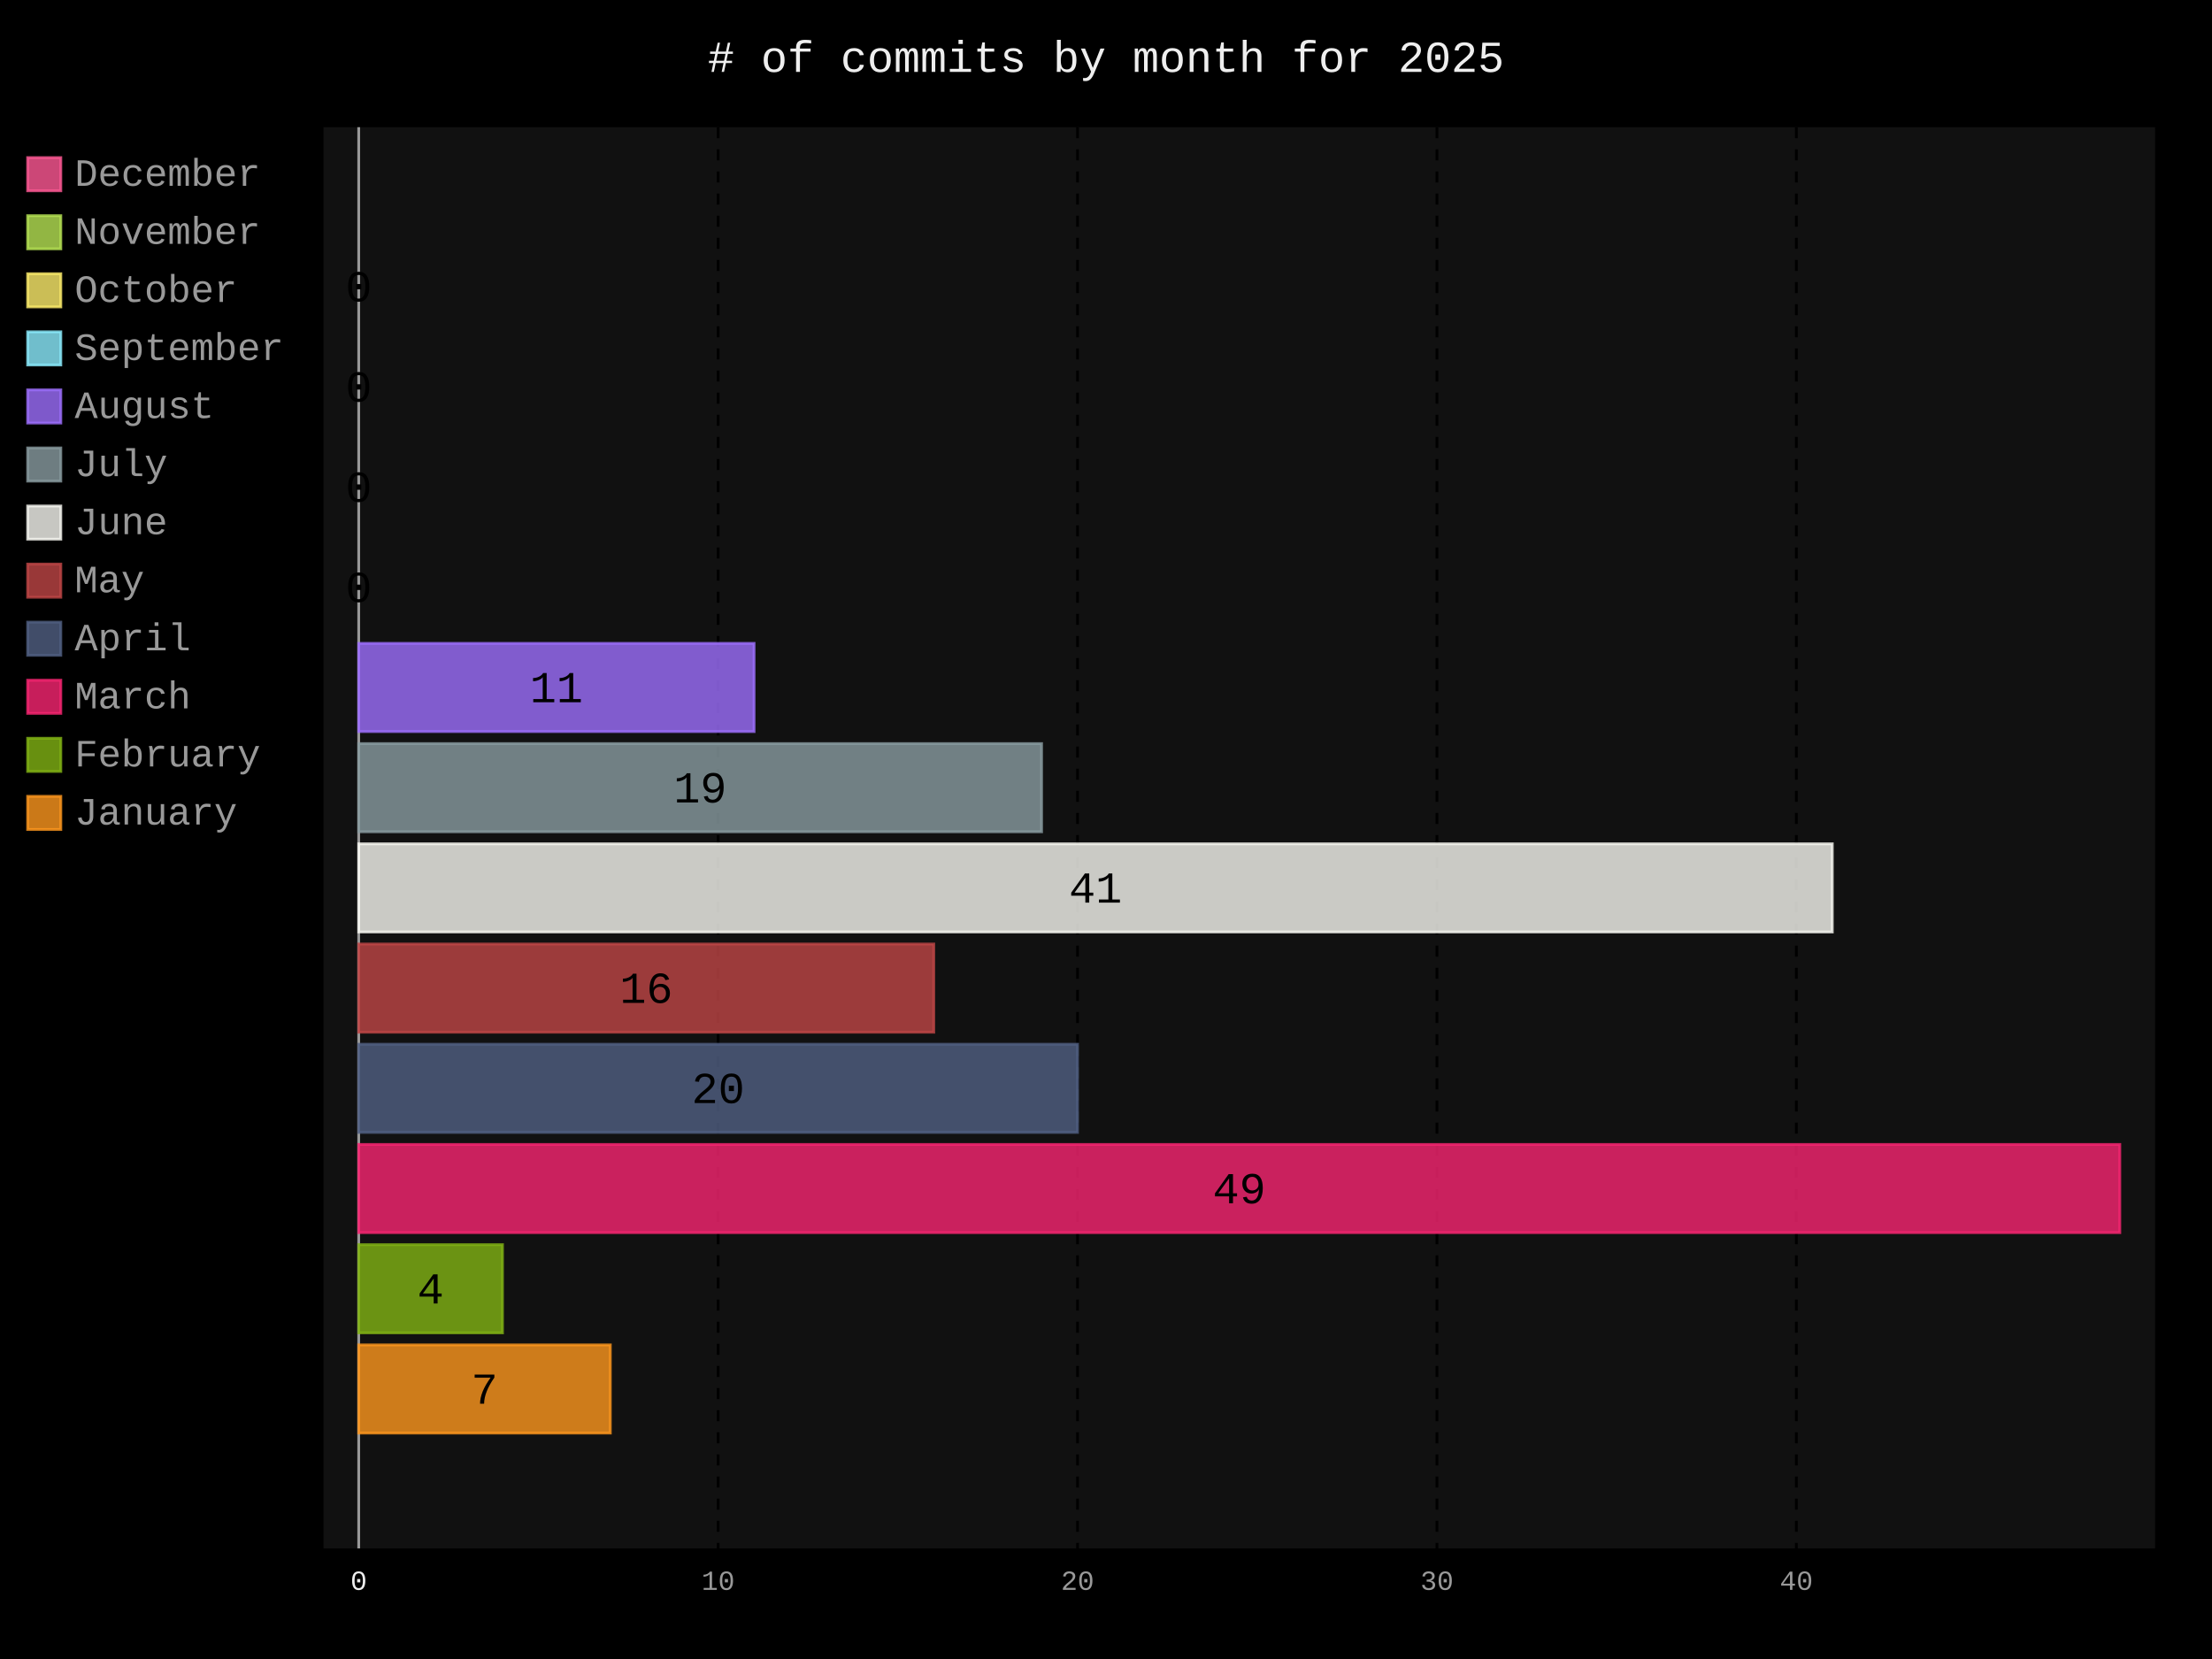
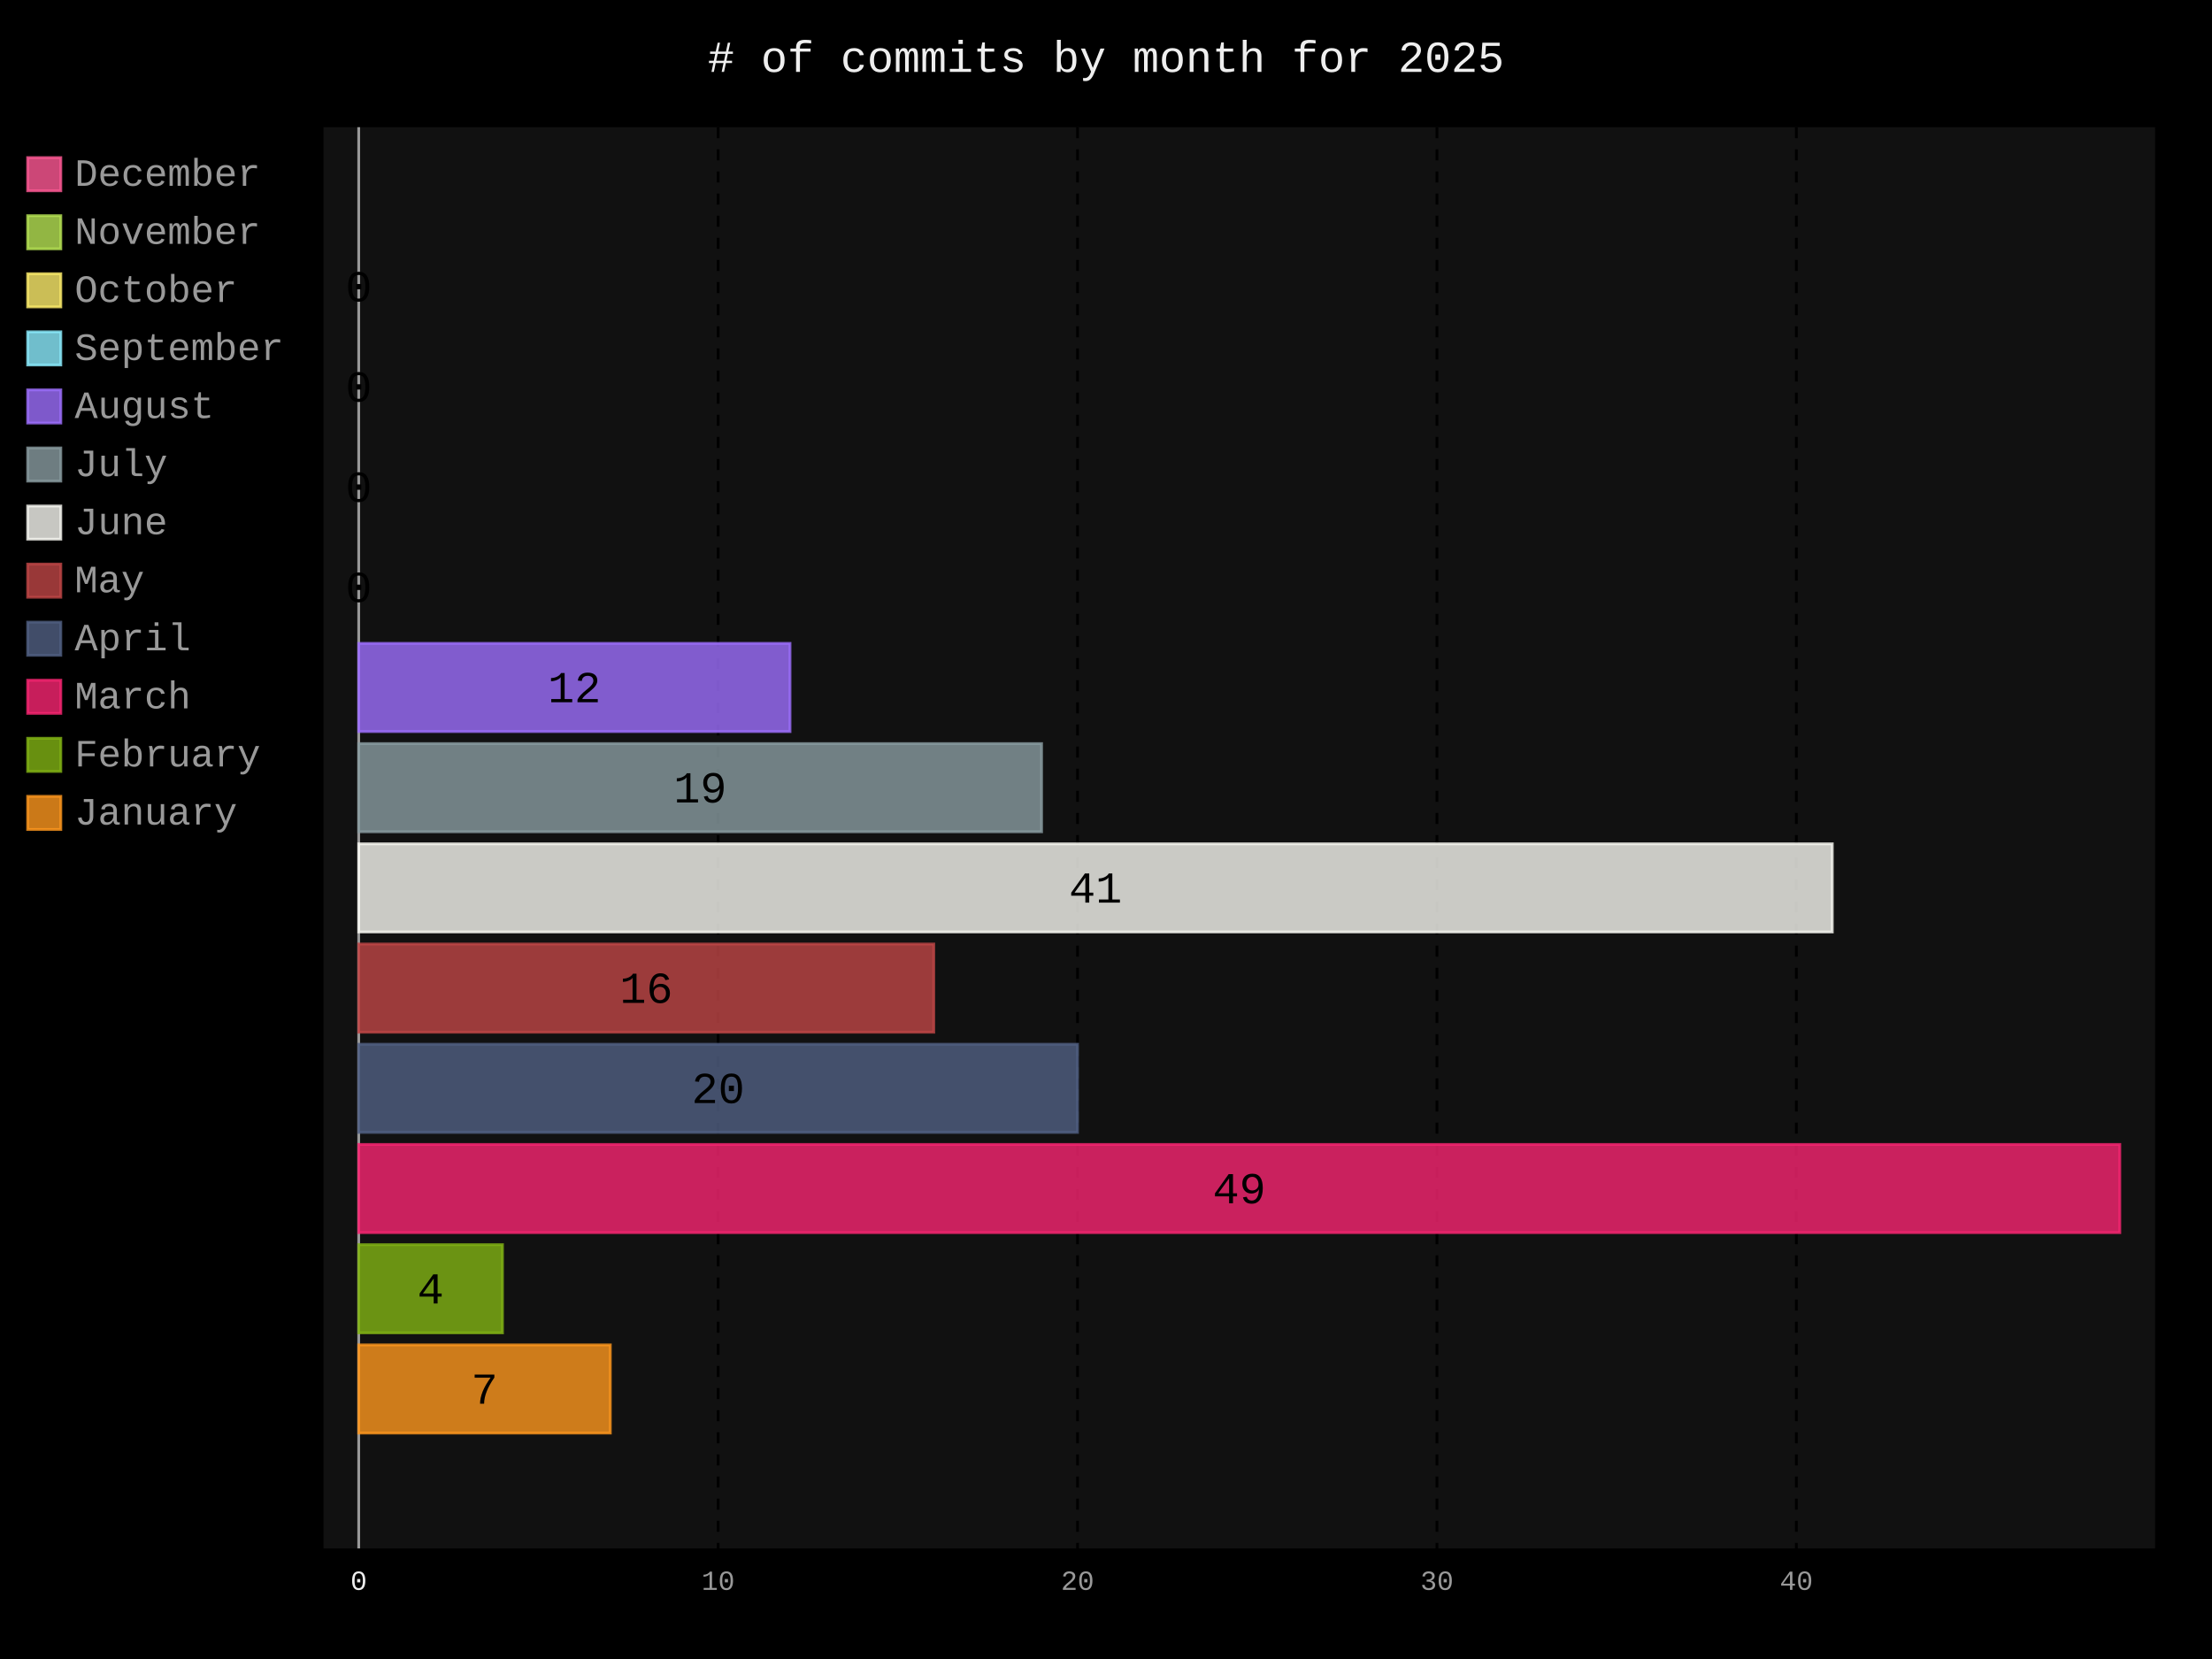
- <svg xmlns="http://www.w3.org/2000/svg" id="chart-351948ae-9176-4108-aa4e-949a00402c5e" class="pygal-chart" viewBox="0 0 800 600">
+ <svg xmlns="http://www.w3.org/2000/svg" id="chart-650f3026-8155-4d1f-be63-13b320cfcfb3" class="pygal-chart" viewBox="0 0 800 600">
  <defs>
-     <style type="text/css">#chart-351948ae-9176-4108-aa4e-949a00402c5e{-webkit-user-select:none;-webkit-font-smoothing:antialiased;font-family:Consolas,"Liberation Mono",Menlo,Courier,monospace}#chart-351948ae-9176-4108-aa4e-949a00402c5e .title{font-family:Consolas,"Liberation Mono",Menlo,Courier,monospace;font-size:16px}#chart-351948ae-9176-4108-aa4e-949a00402c5e .legends .legend text{font-family:Consolas,"Liberation Mono",Menlo,Courier,monospace;font-size:14px}#chart-351948ae-9176-4108-aa4e-949a00402c5e .axis text{font-family:Consolas,"Liberation Mono",Menlo,Courier,monospace;font-size:10px}#chart-351948ae-9176-4108-aa4e-949a00402c5e .axis text.major{font-family:Consolas,"Liberation Mono",Menlo,Courier,monospace;font-size:10px}#chart-351948ae-9176-4108-aa4e-949a00402c5e .text-overlay text.value{font-family:Consolas,"Liberation Mono",Menlo,Courier,monospace;font-size:16px}#chart-351948ae-9176-4108-aa4e-949a00402c5e .text-overlay text.label{font-family:Consolas,"Liberation Mono",Menlo,Courier,monospace;font-size:10px}#chart-351948ae-9176-4108-aa4e-949a00402c5e .tooltip{font-family:Consolas,"Liberation Mono",Menlo,Courier,monospace;font-size:14px}#chart-351948ae-9176-4108-aa4e-949a00402c5e text.no_data{font-family:Consolas,"Liberation Mono",Menlo,Courier,monospace;font-size:64px}
- #chart-351948ae-9176-4108-aa4e-949a00402c5e{background-color:black}#chart-351948ae-9176-4108-aa4e-949a00402c5e path,#chart-351948ae-9176-4108-aa4e-949a00402c5e line,#chart-351948ae-9176-4108-aa4e-949a00402c5e rect,#chart-351948ae-9176-4108-aa4e-949a00402c5e circle{-webkit-transition:250ms;-moz-transition:250ms;transition:250ms}#chart-351948ae-9176-4108-aa4e-949a00402c5e .graph &gt; .background{fill:black}#chart-351948ae-9176-4108-aa4e-949a00402c5e .plot &gt; .background{fill:#111}#chart-351948ae-9176-4108-aa4e-949a00402c5e .graph{fill:#999}#chart-351948ae-9176-4108-aa4e-949a00402c5e text.no_data{fill:#eee}#chart-351948ae-9176-4108-aa4e-949a00402c5e .title{fill:#eee}#chart-351948ae-9176-4108-aa4e-949a00402c5e .legends .legend text{fill:#999}#chart-351948ae-9176-4108-aa4e-949a00402c5e .legends .legend:hover text{fill:#eee}#chart-351948ae-9176-4108-aa4e-949a00402c5e .axis .line{stroke:#eee}#chart-351948ae-9176-4108-aa4e-949a00402c5e .axis .guide.line{stroke:#555}#chart-351948ae-9176-4108-aa4e-949a00402c5e .axis .major.line{stroke:#999}#chart-351948ae-9176-4108-aa4e-949a00402c5e .axis text.major{fill:#eee}#chart-351948ae-9176-4108-aa4e-949a00402c5e .axis.y .guides:hover .guide.line,#chart-351948ae-9176-4108-aa4e-949a00402c5e .line-graph .axis.x .guides:hover .guide.line,#chart-351948ae-9176-4108-aa4e-949a00402c5e .stackedline-graph .axis.x .guides:hover .guide.line,#chart-351948ae-9176-4108-aa4e-949a00402c5e .xy-graph .axis.x .guides:hover .guide.line{stroke:#eee}#chart-351948ae-9176-4108-aa4e-949a00402c5e .axis .guides:hover text{fill:#eee}#chart-351948ae-9176-4108-aa4e-949a00402c5e .reactive{fill-opacity:.8;stroke-opacity:.8;stroke-width:1}#chart-351948ae-9176-4108-aa4e-949a00402c5e .ci{stroke:#999}#chart-351948ae-9176-4108-aa4e-949a00402c5e .reactive.active,#chart-351948ae-9176-4108-aa4e-949a00402c5e .active .reactive{fill-opacity:.4;stroke-opacity:.9;stroke-width:4}#chart-351948ae-9176-4108-aa4e-949a00402c5e .ci .reactive.active{stroke-width:1.5}#chart-351948ae-9176-4108-aa4e-949a00402c5e .series text{fill:#eee}#chart-351948ae-9176-4108-aa4e-949a00402c5e .tooltip rect{fill:#111;stroke:#eee;-webkit-transition:opacity 250ms;-moz-transition:opacity 250ms;transition:opacity 250ms}#chart-351948ae-9176-4108-aa4e-949a00402c5e .tooltip .label{fill:#999}#chart-351948ae-9176-4108-aa4e-949a00402c5e .tooltip .label{fill:#999}#chart-351948ae-9176-4108-aa4e-949a00402c5e .tooltip .legend{font-size:.8em;fill:#555}#chart-351948ae-9176-4108-aa4e-949a00402c5e .tooltip .x_label{font-size:.6em;fill:#eee}#chart-351948ae-9176-4108-aa4e-949a00402c5e .tooltip .xlink{font-size:.5em;text-decoration:underline}#chart-351948ae-9176-4108-aa4e-949a00402c5e .tooltip .value{font-size:1.5em}#chart-351948ae-9176-4108-aa4e-949a00402c5e .bound{font-size:.5em}#chart-351948ae-9176-4108-aa4e-949a00402c5e .max-value{font-size:.75em;fill:#555}#chart-351948ae-9176-4108-aa4e-949a00402c5e .map-element{fill:#111;stroke:#555 !important}#chart-351948ae-9176-4108-aa4e-949a00402c5e .map-element .reactive{fill-opacity:inherit;stroke-opacity:inherit}#chart-351948ae-9176-4108-aa4e-949a00402c5e .color-0,#chart-351948ae-9176-4108-aa4e-949a00402c5e .color-0 a:visited{stroke:#ff5995;fill:#ff5995}#chart-351948ae-9176-4108-aa4e-949a00402c5e .color-1,#chart-351948ae-9176-4108-aa4e-949a00402c5e .color-1 a:visited{stroke:#b6e354;fill:#b6e354}#chart-351948ae-9176-4108-aa4e-949a00402c5e .color-2,#chart-351948ae-9176-4108-aa4e-949a00402c5e .color-2 a:visited{stroke:#feed6c;fill:#feed6c}#chart-351948ae-9176-4108-aa4e-949a00402c5e .color-3,#chart-351948ae-9176-4108-aa4e-949a00402c5e .color-3 a:visited{stroke:#8cedff;fill:#8cedff}#chart-351948ae-9176-4108-aa4e-949a00402c5e .color-4,#chart-351948ae-9176-4108-aa4e-949a00402c5e .color-4 a:visited{stroke:#9e6ffe;fill:#9e6ffe}#chart-351948ae-9176-4108-aa4e-949a00402c5e .color-5,#chart-351948ae-9176-4108-aa4e-949a00402c5e .color-5 a:visited{stroke:#899ca1;fill:#899ca1}#chart-351948ae-9176-4108-aa4e-949a00402c5e .color-6,#chart-351948ae-9176-4108-aa4e-949a00402c5e .color-6 a:visited{stroke:#f8f8f2;fill:#f8f8f2}#chart-351948ae-9176-4108-aa4e-949a00402c5e .color-7,#chart-351948ae-9176-4108-aa4e-949a00402c5e .color-7 a:visited{stroke:#bf4646;fill:#bf4646}#chart-351948ae-9176-4108-aa4e-949a00402c5e .color-8,#chart-351948ae-9176-4108-aa4e-949a00402c5e .color-8 a:visited{stroke:#516083;fill:#516083}#chart-351948ae-9176-4108-aa4e-949a00402c5e .color-9,#chart-351948ae-9176-4108-aa4e-949a00402c5e .color-9 a:visited{stroke:#f92672;fill:#f92672}#chart-351948ae-9176-4108-aa4e-949a00402c5e .color-10,#chart-351948ae-9176-4108-aa4e-949a00402c5e .color-10 a:visited{stroke:#82b414;fill:#82b414}#chart-351948ae-9176-4108-aa4e-949a00402c5e .color-11,#chart-351948ae-9176-4108-aa4e-949a00402c5e .color-11 a:visited{stroke:#fd971f;fill:#fd971f}#chart-351948ae-9176-4108-aa4e-949a00402c5e .text-overlay .color-0 text{fill:black}#chart-351948ae-9176-4108-aa4e-949a00402c5e .text-overlay .color-1 text{fill:black}#chart-351948ae-9176-4108-aa4e-949a00402c5e .text-overlay .color-2 text{fill:black}#chart-351948ae-9176-4108-aa4e-949a00402c5e .text-overlay .color-3 text{fill:black}#chart-351948ae-9176-4108-aa4e-949a00402c5e .text-overlay .color-4 text{fill:black}#chart-351948ae-9176-4108-aa4e-949a00402c5e .text-overlay .color-5 text{fill:black}#chart-351948ae-9176-4108-aa4e-949a00402c5e .text-overlay .color-6 text{fill:black}#chart-351948ae-9176-4108-aa4e-949a00402c5e .text-overlay .color-7 text{fill:black}#chart-351948ae-9176-4108-aa4e-949a00402c5e .text-overlay .color-8 text{fill:black}#chart-351948ae-9176-4108-aa4e-949a00402c5e .text-overlay .color-9 text{fill:black}#chart-351948ae-9176-4108-aa4e-949a00402c5e .text-overlay .color-10 text{fill:black}#chart-351948ae-9176-4108-aa4e-949a00402c5e .text-overlay .color-11 text{fill:black}
- #chart-351948ae-9176-4108-aa4e-949a00402c5e text.no_data{text-anchor:middle}#chart-351948ae-9176-4108-aa4e-949a00402c5e .guide.line{fill:none}#chart-351948ae-9176-4108-aa4e-949a00402c5e .centered{text-anchor:middle}#chart-351948ae-9176-4108-aa4e-949a00402c5e .title{text-anchor:middle}#chart-351948ae-9176-4108-aa4e-949a00402c5e .legends .legend text{fill-opacity:1}#chart-351948ae-9176-4108-aa4e-949a00402c5e .axis.x text{text-anchor:middle}#chart-351948ae-9176-4108-aa4e-949a00402c5e .axis.x:not(.web) text[transform]{text-anchor:start}#chart-351948ae-9176-4108-aa4e-949a00402c5e .axis.x:not(.web) text[transform].backwards{text-anchor:end}#chart-351948ae-9176-4108-aa4e-949a00402c5e .axis.y text{text-anchor:end}#chart-351948ae-9176-4108-aa4e-949a00402c5e .axis.y text[transform].backwards{text-anchor:start}#chart-351948ae-9176-4108-aa4e-949a00402c5e .axis.y2 text{text-anchor:start}#chart-351948ae-9176-4108-aa4e-949a00402c5e .axis.y2 text[transform].backwards{text-anchor:end}#chart-351948ae-9176-4108-aa4e-949a00402c5e .axis .guide.line{stroke-dasharray:4,4;stroke:black}#chart-351948ae-9176-4108-aa4e-949a00402c5e .axis .major.guide.line{stroke-dasharray:6,6;stroke:black}#chart-351948ae-9176-4108-aa4e-949a00402c5e .horizontal .axis.y .guide.line,#chart-351948ae-9176-4108-aa4e-949a00402c5e .horizontal .axis.y2 .guide.line,#chart-351948ae-9176-4108-aa4e-949a00402c5e .vertical .axis.x .guide.line{opacity:0}#chart-351948ae-9176-4108-aa4e-949a00402c5e .horizontal .axis.always_show .guide.line,#chart-351948ae-9176-4108-aa4e-949a00402c5e .vertical .axis.always_show .guide.line{opacity:1 !important}#chart-351948ae-9176-4108-aa4e-949a00402c5e .axis.y .guides:hover .guide.line,#chart-351948ae-9176-4108-aa4e-949a00402c5e .axis.y2 .guides:hover .guide.line,#chart-351948ae-9176-4108-aa4e-949a00402c5e .axis.x .guides:hover .guide.line{opacity:1}#chart-351948ae-9176-4108-aa4e-949a00402c5e .axis .guides:hover text{opacity:1}#chart-351948ae-9176-4108-aa4e-949a00402c5e .nofill{fill:none}#chart-351948ae-9176-4108-aa4e-949a00402c5e .subtle-fill{fill-opacity:.2}#chart-351948ae-9176-4108-aa4e-949a00402c5e .dot{stroke-width:1px;fill-opacity:1;stroke-opacity:1}#chart-351948ae-9176-4108-aa4e-949a00402c5e .dot.active{stroke-width:5px}#chart-351948ae-9176-4108-aa4e-949a00402c5e .dot.negative{fill:transparent}#chart-351948ae-9176-4108-aa4e-949a00402c5e text,#chart-351948ae-9176-4108-aa4e-949a00402c5e tspan{stroke:none !important}#chart-351948ae-9176-4108-aa4e-949a00402c5e .series text.active{opacity:1}#chart-351948ae-9176-4108-aa4e-949a00402c5e .tooltip rect{fill-opacity:.95;stroke-width:.5}#chart-351948ae-9176-4108-aa4e-949a00402c5e .tooltip text{fill-opacity:1}#chart-351948ae-9176-4108-aa4e-949a00402c5e .showable{visibility:hidden}#chart-351948ae-9176-4108-aa4e-949a00402c5e .showable.shown{visibility:visible}#chart-351948ae-9176-4108-aa4e-949a00402c5e .gauge-background{fill:rgba(229,229,229,1);stroke:none}#chart-351948ae-9176-4108-aa4e-949a00402c5e .bg-lines{stroke:black;stroke-width:2px}</style>
+     <style type="text/css">#chart-650f3026-8155-4d1f-be63-13b320cfcfb3{-webkit-user-select:none;-webkit-font-smoothing:antialiased;font-family:Consolas,"Liberation Mono",Menlo,Courier,monospace}#chart-650f3026-8155-4d1f-be63-13b320cfcfb3 .title{font-family:Consolas,"Liberation Mono",Menlo,Courier,monospace;font-size:16px}#chart-650f3026-8155-4d1f-be63-13b320cfcfb3 .legends .legend text{font-family:Consolas,"Liberation Mono",Menlo,Courier,monospace;font-size:14px}#chart-650f3026-8155-4d1f-be63-13b320cfcfb3 .axis text{font-family:Consolas,"Liberation Mono",Menlo,Courier,monospace;font-size:10px}#chart-650f3026-8155-4d1f-be63-13b320cfcfb3 .axis text.major{font-family:Consolas,"Liberation Mono",Menlo,Courier,monospace;font-size:10px}#chart-650f3026-8155-4d1f-be63-13b320cfcfb3 .text-overlay text.value{font-family:Consolas,"Liberation Mono",Menlo,Courier,monospace;font-size:16px}#chart-650f3026-8155-4d1f-be63-13b320cfcfb3 .text-overlay text.label{font-family:Consolas,"Liberation Mono",Menlo,Courier,monospace;font-size:10px}#chart-650f3026-8155-4d1f-be63-13b320cfcfb3 .tooltip{font-family:Consolas,"Liberation Mono",Menlo,Courier,monospace;font-size:14px}#chart-650f3026-8155-4d1f-be63-13b320cfcfb3 text.no_data{font-family:Consolas,"Liberation Mono",Menlo,Courier,monospace;font-size:64px}
+ #chart-650f3026-8155-4d1f-be63-13b320cfcfb3{background-color:black}#chart-650f3026-8155-4d1f-be63-13b320cfcfb3 path,#chart-650f3026-8155-4d1f-be63-13b320cfcfb3 line,#chart-650f3026-8155-4d1f-be63-13b320cfcfb3 rect,#chart-650f3026-8155-4d1f-be63-13b320cfcfb3 circle{-webkit-transition:250ms;-moz-transition:250ms;transition:250ms}#chart-650f3026-8155-4d1f-be63-13b320cfcfb3 .graph &gt; .background{fill:black}#chart-650f3026-8155-4d1f-be63-13b320cfcfb3 .plot &gt; .background{fill:#111}#chart-650f3026-8155-4d1f-be63-13b320cfcfb3 .graph{fill:#999}#chart-650f3026-8155-4d1f-be63-13b320cfcfb3 text.no_data{fill:#eee}#chart-650f3026-8155-4d1f-be63-13b320cfcfb3 .title{fill:#eee}#chart-650f3026-8155-4d1f-be63-13b320cfcfb3 .legends .legend text{fill:#999}#chart-650f3026-8155-4d1f-be63-13b320cfcfb3 .legends .legend:hover text{fill:#eee}#chart-650f3026-8155-4d1f-be63-13b320cfcfb3 .axis .line{stroke:#eee}#chart-650f3026-8155-4d1f-be63-13b320cfcfb3 .axis .guide.line{stroke:#555}#chart-650f3026-8155-4d1f-be63-13b320cfcfb3 .axis .major.line{stroke:#999}#chart-650f3026-8155-4d1f-be63-13b320cfcfb3 .axis text.major{fill:#eee}#chart-650f3026-8155-4d1f-be63-13b320cfcfb3 .axis.y .guides:hover .guide.line,#chart-650f3026-8155-4d1f-be63-13b320cfcfb3 .line-graph .axis.x .guides:hover .guide.line,#chart-650f3026-8155-4d1f-be63-13b320cfcfb3 .stackedline-graph .axis.x .guides:hover .guide.line,#chart-650f3026-8155-4d1f-be63-13b320cfcfb3 .xy-graph .axis.x .guides:hover .guide.line{stroke:#eee}#chart-650f3026-8155-4d1f-be63-13b320cfcfb3 .axis .guides:hover text{fill:#eee}#chart-650f3026-8155-4d1f-be63-13b320cfcfb3 .reactive{fill-opacity:.8;stroke-opacity:.8;stroke-width:1}#chart-650f3026-8155-4d1f-be63-13b320cfcfb3 .ci{stroke:#999}#chart-650f3026-8155-4d1f-be63-13b320cfcfb3 .reactive.active,#chart-650f3026-8155-4d1f-be63-13b320cfcfb3 .active .reactive{fill-opacity:.4;stroke-opacity:.9;stroke-width:4}#chart-650f3026-8155-4d1f-be63-13b320cfcfb3 .ci .reactive.active{stroke-width:1.5}#chart-650f3026-8155-4d1f-be63-13b320cfcfb3 .series text{fill:#eee}#chart-650f3026-8155-4d1f-be63-13b320cfcfb3 .tooltip rect{fill:#111;stroke:#eee;-webkit-transition:opacity 250ms;-moz-transition:opacity 250ms;transition:opacity 250ms}#chart-650f3026-8155-4d1f-be63-13b320cfcfb3 .tooltip .label{fill:#999}#chart-650f3026-8155-4d1f-be63-13b320cfcfb3 .tooltip .label{fill:#999}#chart-650f3026-8155-4d1f-be63-13b320cfcfb3 .tooltip .legend{font-size:.8em;fill:#555}#chart-650f3026-8155-4d1f-be63-13b320cfcfb3 .tooltip .x_label{font-size:.6em;fill:#eee}#chart-650f3026-8155-4d1f-be63-13b320cfcfb3 .tooltip .xlink{font-size:.5em;text-decoration:underline}#chart-650f3026-8155-4d1f-be63-13b320cfcfb3 .tooltip .value{font-size:1.5em}#chart-650f3026-8155-4d1f-be63-13b320cfcfb3 .bound{font-size:.5em}#chart-650f3026-8155-4d1f-be63-13b320cfcfb3 .max-value{font-size:.75em;fill:#555}#chart-650f3026-8155-4d1f-be63-13b320cfcfb3 .map-element{fill:#111;stroke:#555 !important}#chart-650f3026-8155-4d1f-be63-13b320cfcfb3 .map-element .reactive{fill-opacity:inherit;stroke-opacity:inherit}#chart-650f3026-8155-4d1f-be63-13b320cfcfb3 .color-0,#chart-650f3026-8155-4d1f-be63-13b320cfcfb3 .color-0 a:visited{stroke:#ff5995;fill:#ff5995}#chart-650f3026-8155-4d1f-be63-13b320cfcfb3 .color-1,#chart-650f3026-8155-4d1f-be63-13b320cfcfb3 .color-1 a:visited{stroke:#b6e354;fill:#b6e354}#chart-650f3026-8155-4d1f-be63-13b320cfcfb3 .color-2,#chart-650f3026-8155-4d1f-be63-13b320cfcfb3 .color-2 a:visited{stroke:#feed6c;fill:#feed6c}#chart-650f3026-8155-4d1f-be63-13b320cfcfb3 .color-3,#chart-650f3026-8155-4d1f-be63-13b320cfcfb3 .color-3 a:visited{stroke:#8cedff;fill:#8cedff}#chart-650f3026-8155-4d1f-be63-13b320cfcfb3 .color-4,#chart-650f3026-8155-4d1f-be63-13b320cfcfb3 .color-4 a:visited{stroke:#9e6ffe;fill:#9e6ffe}#chart-650f3026-8155-4d1f-be63-13b320cfcfb3 .color-5,#chart-650f3026-8155-4d1f-be63-13b320cfcfb3 .color-5 a:visited{stroke:#899ca1;fill:#899ca1}#chart-650f3026-8155-4d1f-be63-13b320cfcfb3 .color-6,#chart-650f3026-8155-4d1f-be63-13b320cfcfb3 .color-6 a:visited{stroke:#f8f8f2;fill:#f8f8f2}#chart-650f3026-8155-4d1f-be63-13b320cfcfb3 .color-7,#chart-650f3026-8155-4d1f-be63-13b320cfcfb3 .color-7 a:visited{stroke:#bf4646;fill:#bf4646}#chart-650f3026-8155-4d1f-be63-13b320cfcfb3 .color-8,#chart-650f3026-8155-4d1f-be63-13b320cfcfb3 .color-8 a:visited{stroke:#516083;fill:#516083}#chart-650f3026-8155-4d1f-be63-13b320cfcfb3 .color-9,#chart-650f3026-8155-4d1f-be63-13b320cfcfb3 .color-9 a:visited{stroke:#f92672;fill:#f92672}#chart-650f3026-8155-4d1f-be63-13b320cfcfb3 .color-10,#chart-650f3026-8155-4d1f-be63-13b320cfcfb3 .color-10 a:visited{stroke:#82b414;fill:#82b414}#chart-650f3026-8155-4d1f-be63-13b320cfcfb3 .color-11,#chart-650f3026-8155-4d1f-be63-13b320cfcfb3 .color-11 a:visited{stroke:#fd971f;fill:#fd971f}#chart-650f3026-8155-4d1f-be63-13b320cfcfb3 .text-overlay .color-0 text{fill:black}#chart-650f3026-8155-4d1f-be63-13b320cfcfb3 .text-overlay .color-1 text{fill:black}#chart-650f3026-8155-4d1f-be63-13b320cfcfb3 .text-overlay .color-2 text{fill:black}#chart-650f3026-8155-4d1f-be63-13b320cfcfb3 .text-overlay .color-3 text{fill:black}#chart-650f3026-8155-4d1f-be63-13b320cfcfb3 .text-overlay .color-4 text{fill:black}#chart-650f3026-8155-4d1f-be63-13b320cfcfb3 .text-overlay .color-5 text{fill:black}#chart-650f3026-8155-4d1f-be63-13b320cfcfb3 .text-overlay .color-6 text{fill:black}#chart-650f3026-8155-4d1f-be63-13b320cfcfb3 .text-overlay .color-7 text{fill:black}#chart-650f3026-8155-4d1f-be63-13b320cfcfb3 .text-overlay .color-8 text{fill:black}#chart-650f3026-8155-4d1f-be63-13b320cfcfb3 .text-overlay .color-9 text{fill:black}#chart-650f3026-8155-4d1f-be63-13b320cfcfb3 .text-overlay .color-10 text{fill:black}#chart-650f3026-8155-4d1f-be63-13b320cfcfb3 .text-overlay .color-11 text{fill:black}
+ #chart-650f3026-8155-4d1f-be63-13b320cfcfb3 text.no_data{text-anchor:middle}#chart-650f3026-8155-4d1f-be63-13b320cfcfb3 .guide.line{fill:none}#chart-650f3026-8155-4d1f-be63-13b320cfcfb3 .centered{text-anchor:middle}#chart-650f3026-8155-4d1f-be63-13b320cfcfb3 .title{text-anchor:middle}#chart-650f3026-8155-4d1f-be63-13b320cfcfb3 .legends .legend text{fill-opacity:1}#chart-650f3026-8155-4d1f-be63-13b320cfcfb3 .axis.x text{text-anchor:middle}#chart-650f3026-8155-4d1f-be63-13b320cfcfb3 .axis.x:not(.web) text[transform]{text-anchor:start}#chart-650f3026-8155-4d1f-be63-13b320cfcfb3 .axis.x:not(.web) text[transform].backwards{text-anchor:end}#chart-650f3026-8155-4d1f-be63-13b320cfcfb3 .axis.y text{text-anchor:end}#chart-650f3026-8155-4d1f-be63-13b320cfcfb3 .axis.y text[transform].backwards{text-anchor:start}#chart-650f3026-8155-4d1f-be63-13b320cfcfb3 .axis.y2 text{text-anchor:start}#chart-650f3026-8155-4d1f-be63-13b320cfcfb3 .axis.y2 text[transform].backwards{text-anchor:end}#chart-650f3026-8155-4d1f-be63-13b320cfcfb3 .axis .guide.line{stroke-dasharray:4,4;stroke:black}#chart-650f3026-8155-4d1f-be63-13b320cfcfb3 .axis .major.guide.line{stroke-dasharray:6,6;stroke:black}#chart-650f3026-8155-4d1f-be63-13b320cfcfb3 .horizontal .axis.y .guide.line,#chart-650f3026-8155-4d1f-be63-13b320cfcfb3 .horizontal .axis.y2 .guide.line,#chart-650f3026-8155-4d1f-be63-13b320cfcfb3 .vertical .axis.x .guide.line{opacity:0}#chart-650f3026-8155-4d1f-be63-13b320cfcfb3 .horizontal .axis.always_show .guide.line,#chart-650f3026-8155-4d1f-be63-13b320cfcfb3 .vertical .axis.always_show .guide.line{opacity:1 !important}#chart-650f3026-8155-4d1f-be63-13b320cfcfb3 .axis.y .guides:hover .guide.line,#chart-650f3026-8155-4d1f-be63-13b320cfcfb3 .axis.y2 .guides:hover .guide.line,#chart-650f3026-8155-4d1f-be63-13b320cfcfb3 .axis.x .guides:hover .guide.line{opacity:1}#chart-650f3026-8155-4d1f-be63-13b320cfcfb3 .axis .guides:hover text{opacity:1}#chart-650f3026-8155-4d1f-be63-13b320cfcfb3 .nofill{fill:none}#chart-650f3026-8155-4d1f-be63-13b320cfcfb3 .subtle-fill{fill-opacity:.2}#chart-650f3026-8155-4d1f-be63-13b320cfcfb3 .dot{stroke-width:1px;fill-opacity:1;stroke-opacity:1}#chart-650f3026-8155-4d1f-be63-13b320cfcfb3 .dot.active{stroke-width:5px}#chart-650f3026-8155-4d1f-be63-13b320cfcfb3 .dot.negative{fill:transparent}#chart-650f3026-8155-4d1f-be63-13b320cfcfb3 text,#chart-650f3026-8155-4d1f-be63-13b320cfcfb3 tspan{stroke:none !important}#chart-650f3026-8155-4d1f-be63-13b320cfcfb3 .series text.active{opacity:1}#chart-650f3026-8155-4d1f-be63-13b320cfcfb3 .tooltip rect{fill-opacity:.95;stroke-width:.5}#chart-650f3026-8155-4d1f-be63-13b320cfcfb3 .tooltip text{fill-opacity:1}#chart-650f3026-8155-4d1f-be63-13b320cfcfb3 .showable{visibility:hidden}#chart-650f3026-8155-4d1f-be63-13b320cfcfb3 .showable.shown{visibility:visible}#chart-650f3026-8155-4d1f-be63-13b320cfcfb3 .gauge-background{fill:rgba(229,229,229,1);stroke:none}#chart-650f3026-8155-4d1f-be63-13b320cfcfb3 .bg-lines{stroke:black;stroke-width:2px}</style>
  </defs>
  <g class="graph horizontalbar-graph horizontal">
    <rect x="0" y="0" width="800" height="600" class="background" />
    <g transform="translate(117, 46)" class="plot">
      <rect x="0" y="0" width="662.4" height="514" class="background" />
      <g class="axis x always_show">
        <g class="guides">
          <path d="M12.738 0 v514" class="axis major line" />
          <text x="12.738" y="529.0" class="major">0</text>
        </g>
        <g class="guides">
          <path d="M142.723 0 v514" class="guide line" />
          <text x="142.723" y="529.0" class="">10</text>
        </g>
        <g class="guides">
          <path d="M272.707 0 v514" class="guide line" />
          <text x="272.707" y="529.0" class="">20</text>
        </g>
        <g class="guides">
          <path d="M402.691 0 v514" class="guide line" />
          <text x="402.691" y="529.0" class="">30</text>
        </g>
        <g class="guides">
          <path d="M532.676 0 v514" class="guide line" />
          <text x="532.676" y="529.0" class="">40</text>
        </g>
      </g>
      <g class="series serie-11 color-11">
        <g class="bars">
          <g class="bar">
            <rect x="12.738" y="440.393" rx="0" ry="0" width="90.989" height="31.894" class="rect reactive tooltip-trigger" />
          </g>
        </g>
      </g>
      <g class="series serie-10 color-10">
        <g class="bars">
          <g class="bar">
            <rect x="12.738" y="404.149" rx="0" ry="0" width="51.994" height="31.894" class="rect reactive tooltip-trigger" />
          </g>
        </g>
      </g>
      <g class="series serie-9 color-9">
        <g class="bars">
          <g class="bar">
            <rect x="12.738" y="367.905" rx="0" ry="0" width="636.923" height="31.894" class="rect reactive tooltip-trigger" />
          </g>
        </g>
      </g>
      <g class="series serie-8 color-8">
        <g class="bars">
          <g class="bar">
            <rect x="12.738" y="331.662" rx="0" ry="0" width="259.969" height="31.894" class="rect reactive tooltip-trigger" />
          </g>
        </g>
      </g>
      <g class="series serie-7 color-7">
        <g class="bars">
          <g class="bar">
            <rect x="12.738" y="295.418" rx="0" ry="0" width="207.975" height="31.894" class="rect reactive tooltip-trigger" />
          </g>
        </g>
      </g>
      <g class="series serie-6 color-6">
        <g class="bars">
          <g class="bar">
            <rect x="12.738" y="259.175" rx="0" ry="0" width="532.936" height="31.894" class="rect reactive tooltip-trigger" />
          </g>
        </g>
      </g>
      <g class="series serie-5 color-5">
        <g class="bars">
          <g class="bar">
            <rect x="12.738" y="222.931" rx="0" ry="0" width="246.97" height="31.894" class="rect reactive tooltip-trigger" />
          </g>
        </g>
      </g>
      <g class="series serie-4 color-4">
        <g class="bars">
          <g class="bar">
-             <rect x="12.738" y="186.687" rx="0" ry="0" width="142.983" height="31.894" class="rect reactive tooltip-trigger" />
+             <rect x="12.738" y="186.687" rx="0" ry="0" width="155.981" height="31.894" class="rect reactive tooltip-trigger" />
          </g>
        </g>
      </g>
      <g class="series serie-3 color-3">
        <g class="bars">
          <g class="bar">
            <rect x="12.738" y="150.444" rx="0" ry="0" height="31.894" class="rect reactive tooltip-trigger" />
          </g>
        </g>
      </g>
      <g class="series serie-2 color-2">
        <g class="bars">
          <g class="bar">
            <rect x="12.738" y="114.2" rx="0" ry="0" height="31.894" class="rect reactive tooltip-trigger" />
          </g>
        </g>
      </g>
      <g class="series serie-1 color-1">
        <g class="bars">
          <g class="bar">
            <rect x="12.738" y="77.957" rx="0" ry="0" height="31.894" class="rect reactive tooltip-trigger" />
          </g>
        </g>
      </g>
      <g class="series serie-0 color-0">
        <g class="bars">
          <g class="bar">
            <rect x="12.738" y="41.713" rx="0" ry="0" height="31.894" class="rect reactive tooltip-trigger" />
          </g>
        </g>
      </g>
    </g>
    <g class="titles">
      <text x="400.0" y="26" class="title plot_title"># of commits by month for 2025</text>
    </g>
    <g transform="translate(117, 46)" class="plot overlay">
      <g class="series serie-11 color-11" />
      <g class="series serie-10 color-10" />
      <g class="series serie-9 color-9" />
      <g class="series serie-8 color-8" />
      <g class="series serie-7 color-7" />
      <g class="series serie-6 color-6" />
      <g class="series serie-5 color-5" />
      <g class="series serie-4 color-4" />
      <g class="series serie-3 color-3" />
      <g class="series serie-2 color-2" />
      <g class="series serie-1 color-1" />
      <g class="series serie-0 color-0" />
    </g>
    <g transform="translate(117, 46)" class="plot text-overlay">
      <g class="series serie-11 color-11">
        <text text-anchor="middle" x="58.233" y="461.673" class="value">7</text>
      </g>
      <g class="series serie-10 color-10">
        <text text-anchor="middle" x="38.735" y="425.429" class="value">4</text>
      </g>
      <g class="series serie-9 color-9">
        <text text-anchor="middle" x="331.2" y="389.186" class="value">49</text>
      </g>
      <g class="series serie-8 color-8">
        <text text-anchor="middle" x="142.723" y="352.942" class="value">20</text>
      </g>
      <g class="series serie-7 color-7">
        <text text-anchor="middle" x="116.726" y="316.699" class="value">16</text>
      </g>
      <g class="series serie-6 color-6">
        <text text-anchor="middle" x="279.206" y="280.455" class="value">41</text>
      </g>
      <g class="series serie-5 color-5">
        <text text-anchor="middle" x="136.224" y="244.212" class="value">19</text>
      </g>
      <g class="series serie-4 color-4">
-         <text text-anchor="middle" x="84.23" y="207.968" class="value">11</text>
+         <text text-anchor="middle" x="90.729" y="207.968" class="value">12</text>
      </g>
      <g class="series serie-3 color-3">
        <text text-anchor="middle" x="12.738" y="171.724" class="value">0</text>
      </g>
      <g class="series serie-2 color-2">
        <text text-anchor="middle" x="12.738" y="135.481" class="value">0</text>
      </g>
      <g class="series serie-1 color-1">
        <text text-anchor="middle" x="12.738" y="99.237" class="value">0</text>
      </g>
      <g class="series serie-0 color-0">
        <text text-anchor="middle" x="12.738" y="62.994" class="value">0</text>
      </g>
    </g>
    <g transform="translate(117, 46)" class="plot tooltip-overlay">
      <g transform="translate(0 0)" style="opacity: 0" class="tooltip">
        <rect rx="0" ry="0" width="0" height="0" class="tooltip-box" />
        <g class="text" />
      </g>
    </g>
    <g transform="translate(10, 56)" class="legends">
      <g id="activate-serie-0" class="legend reactive activate-serie">
        <rect x="0.0" y="1.0" width="12" height="12" class="color-0 reactive" />
        <text x="17.0" y="11.2">December</text>
      </g>
      <g id="activate-serie-1" class="legend reactive activate-serie">
        <rect x="0.0" y="22.0" width="12" height="12" class="color-1 reactive" />
        <text x="17.0" y="32.2">November</text>
      </g>
      <g id="activate-serie-2" class="legend reactive activate-serie">
        <rect x="0.0" y="43.0" width="12" height="12" class="color-2 reactive" />
        <text x="17.0" y="53.2">October</text>
      </g>
      <g id="activate-serie-3" class="legend reactive activate-serie">
        <rect x="0.0" y="64.0" width="12" height="12" class="color-3 reactive" />
        <text x="17.0" y="74.2">September</text>
      </g>
      <g id="activate-serie-4" class="legend reactive activate-serie">
        <rect x="0.0" y="85.0" width="12" height="12" class="color-4 reactive" />
        <text x="17.0" y="95.2">August</text>
      </g>
      <g id="activate-serie-5" class="legend reactive activate-serie">
        <rect x="0.0" y="106.0" width="12" height="12" class="color-5 reactive" />
        <text x="17.0" y="116.2">July</text>
      </g>
      <g id="activate-serie-6" class="legend reactive activate-serie">
        <rect x="0.0" y="127.0" width="12" height="12" class="color-6 reactive" />
        <text x="17.0" y="137.2">June</text>
      </g>
      <g id="activate-serie-7" class="legend reactive activate-serie">
        <rect x="0.0" y="148.0" width="12" height="12" class="color-7 reactive" />
        <text x="17.0" y="158.2">May</text>
      </g>
      <g id="activate-serie-8" class="legend reactive activate-serie">
        <rect x="0.0" y="169.0" width="12" height="12" class="color-8 reactive" />
        <text x="17.0" y="179.2">April</text>
      </g>
      <g id="activate-serie-9" class="legend reactive activate-serie">
        <rect x="0.0" y="190.0" width="12" height="12" class="color-9 reactive" />
        <text x="17.0" y="200.2">March</text>
      </g>
      <g id="activate-serie-10" class="legend reactive activate-serie">
        <rect x="0.0" y="211.0" width="12" height="12" class="color-10 reactive" />
        <text x="17.0" y="221.2">February</text>
      </g>
      <g id="activate-serie-11" class="legend reactive activate-serie">
        <rect x="0.0" y="232.0" width="12" height="12" class="color-11 reactive" />
        <text x="17.0" y="242.2">January</text>
      </g>
    </g>
    <g transform="translate(790, 56)" class="legends" />
  </g>
</svg>
